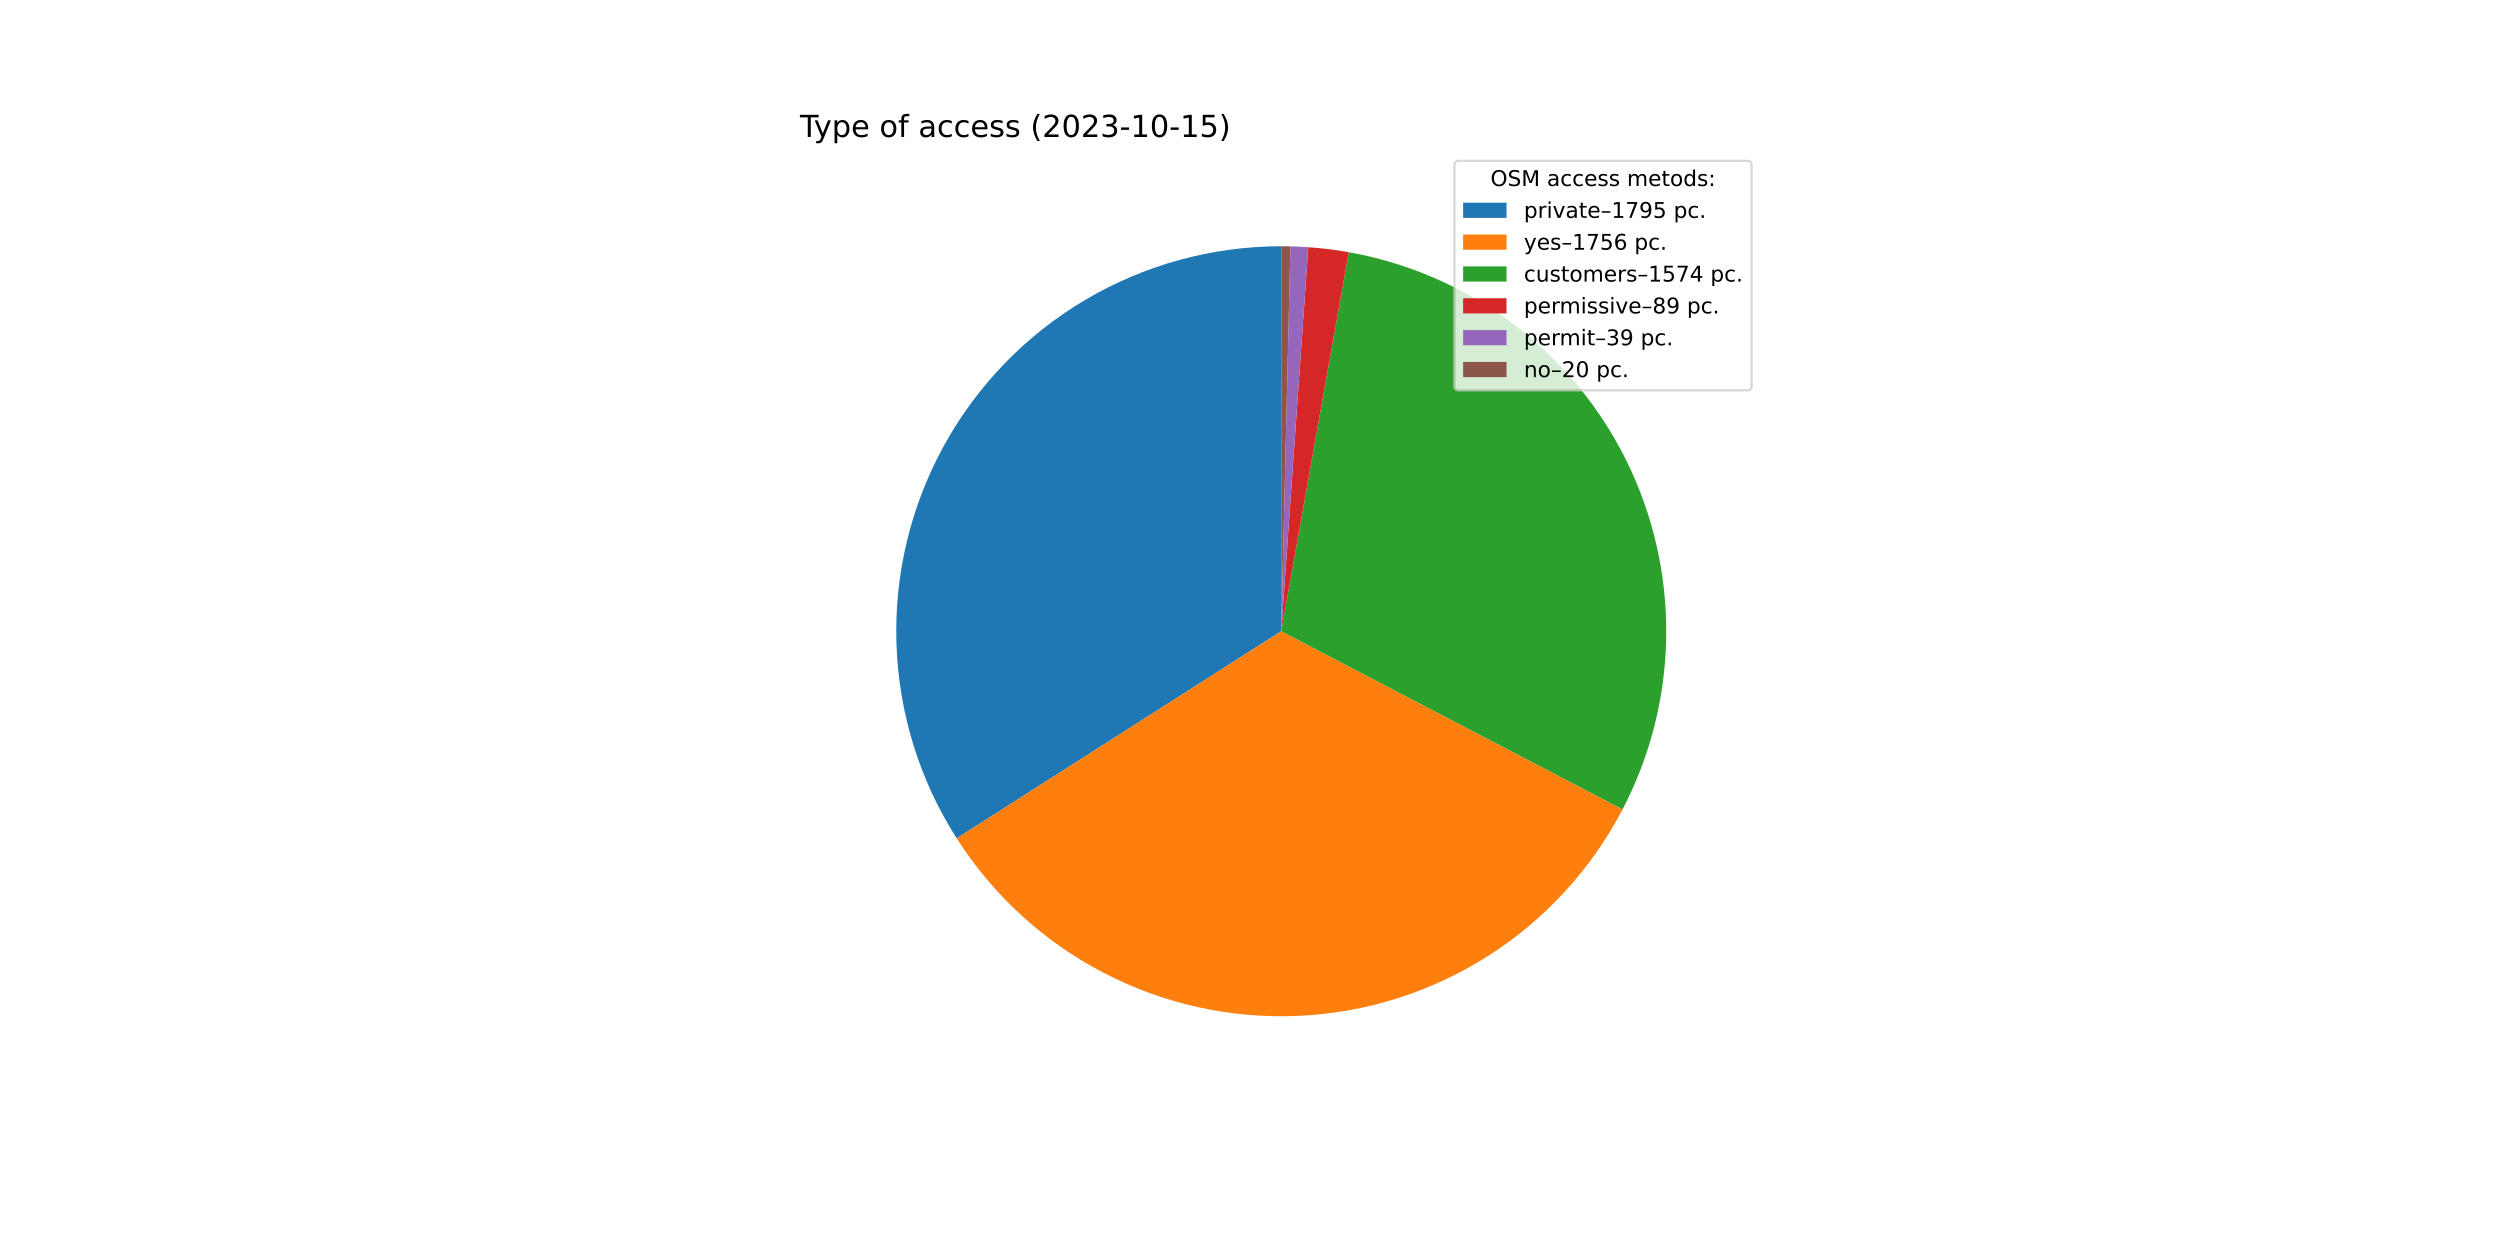
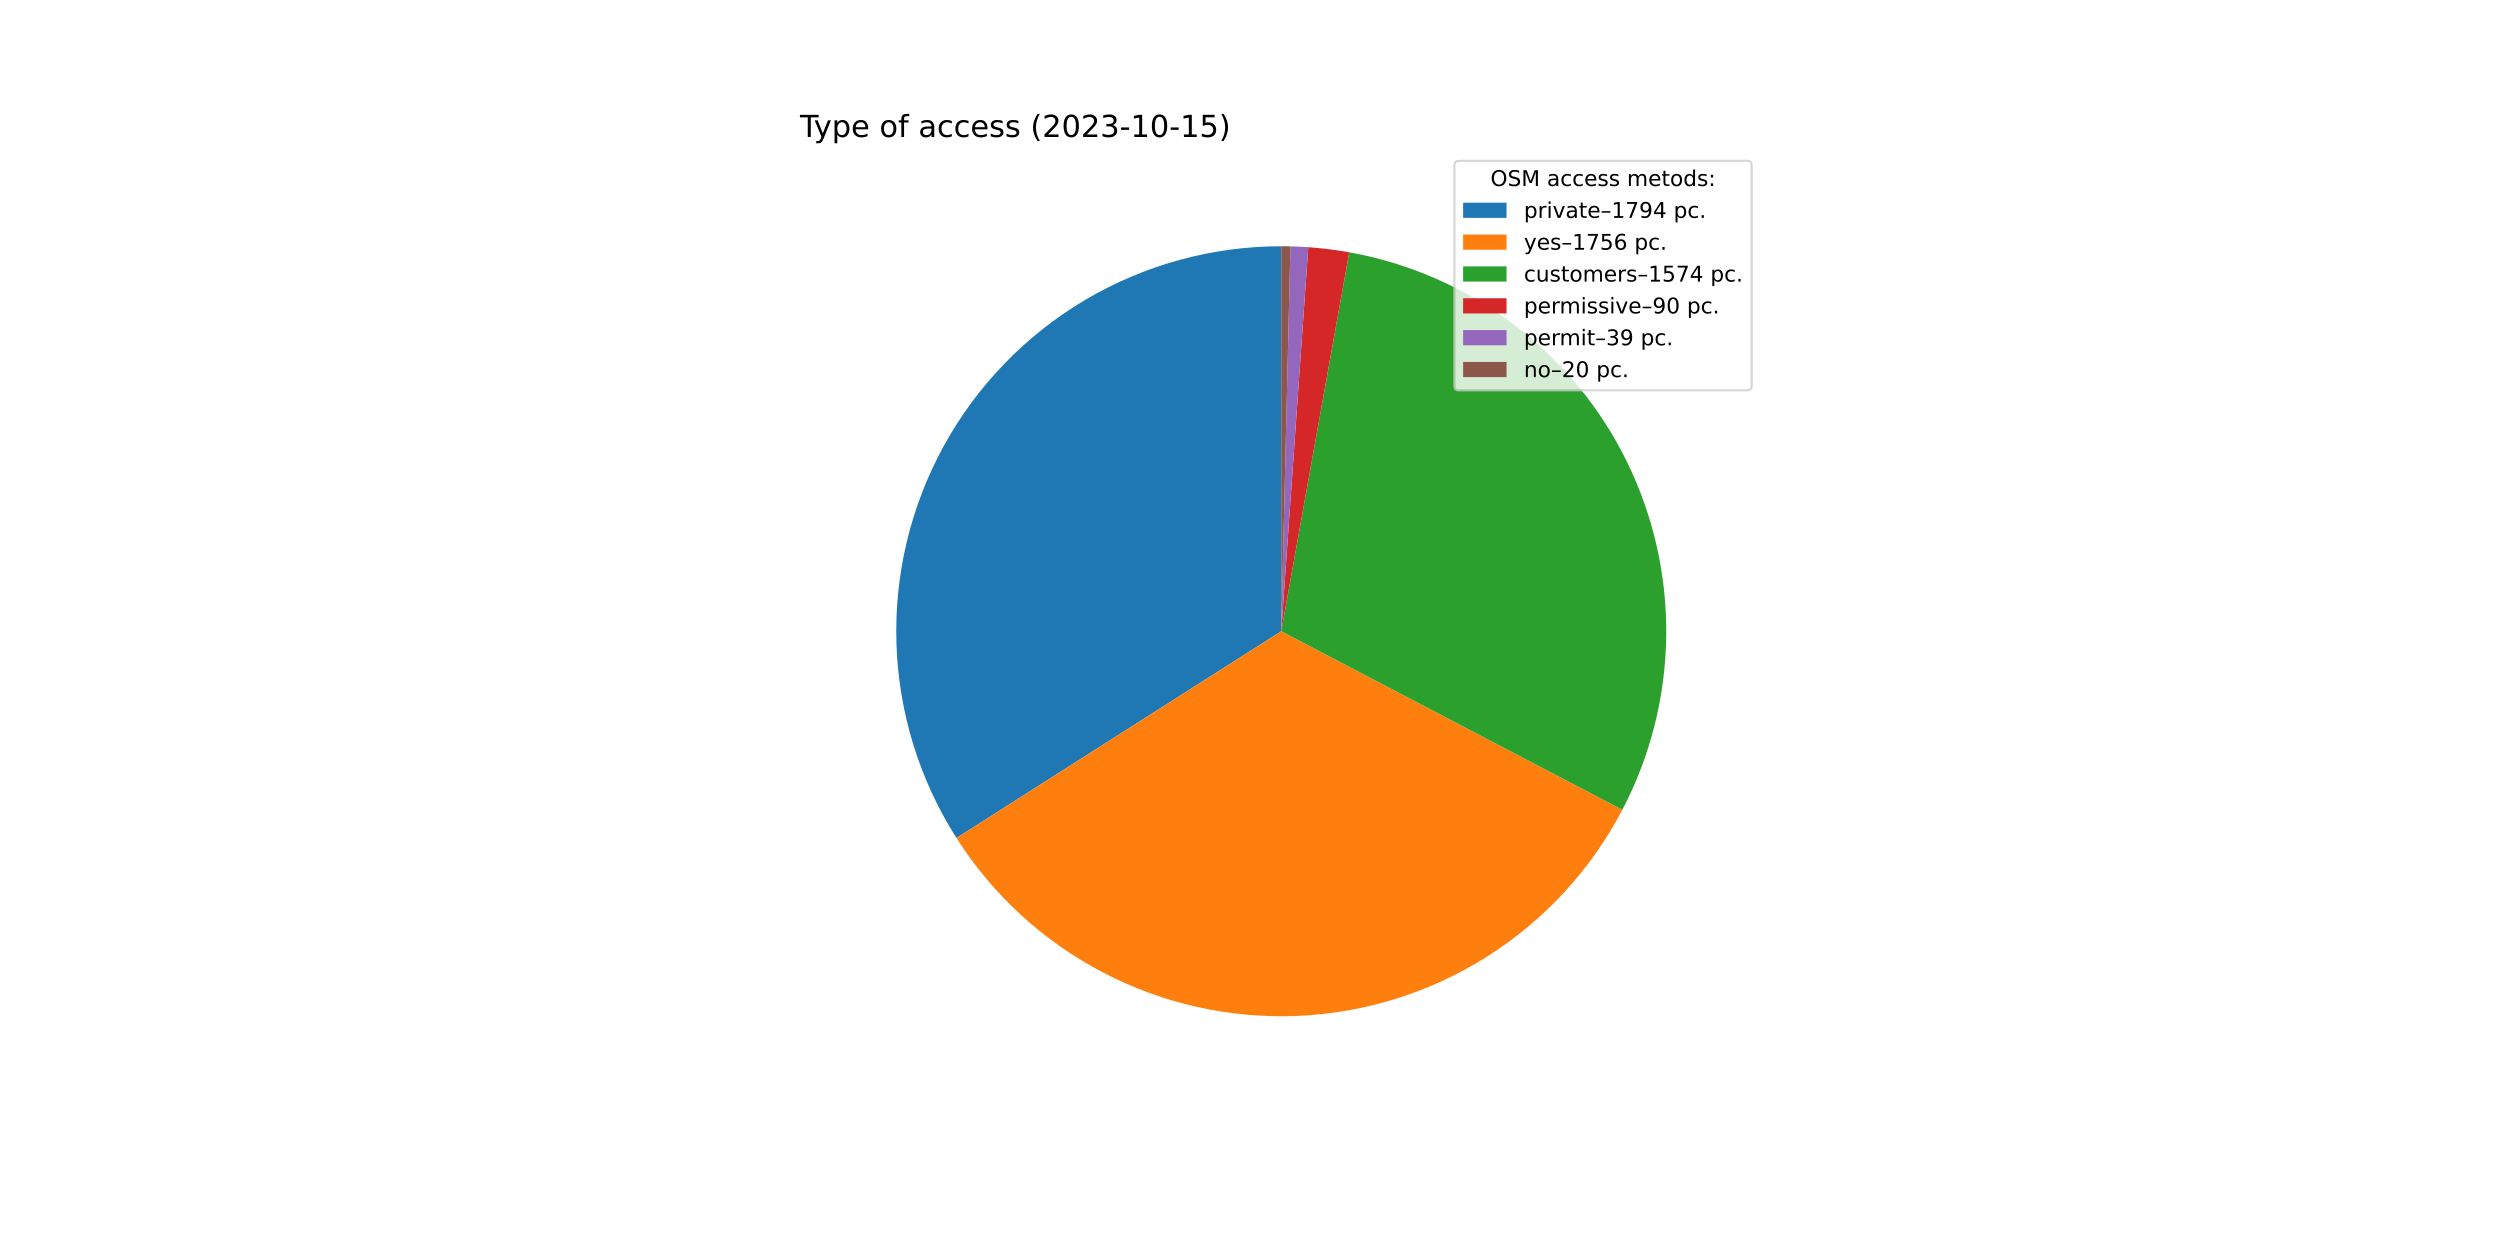
<svg xmlns="http://www.w3.org/2000/svg" xmlns:xlink="http://www.w3.org/1999/xlink" width="1152pt" height="576pt" viewBox="0 0 1152 576" version="1.1">
  <defs>
    <style type="text/css">*{stroke-linejoin: round; stroke-linecap: butt}</style>
  </defs>
  <g id="figure_1">
    <g id="patch_1">
      <path d="M 0 576  L 1152 576  L 1152 0  L 0 0  z " style="fill: #ffffff" />
    </g>
    <g id="axes_1">
      <g id="patch_2">
-         <path d="M 590.4 113.472  C 558.592 113.472 527.361 122.027 499.993 138.236  C 472.625 154.446 450.113 177.721 434.825 205.615  C 419.538 233.509 412.03 265.007 413.091 296.798  C 414.152 328.589 423.743 359.516 440.857 386.329  L 590.4 290.88  L 590.4 113.472  z " style="fill: #1f77b4" />
+         <path d="M 590.4 113.472  C 558.61 113.472 527.396 122.017 500.038 138.209  C 472.681 154.401 450.172 177.653 434.876 205.522  C 419.581 233.391 412.053 264.866 413.086 296.64  C 414.118 328.413 423.671 359.333 440.743 386.15  L 590.4 290.88  L 590.4 113.472  z " style="fill: #1f77b4" />
      </g>
      <g id="patch_3">
-         <path d="M 440.857 386.329  C 457.594 412.552 480.939 433.917 508.538 448.272  C 536.138 462.627 567.033 469.473 598.113 468.12  C 629.194 466.768 659.378 457.263 685.626 440.565  C 711.874 423.867 733.274 400.554 747.67 372.976  L 590.4 290.88  L 440.857 386.329  z " style="fill: #ff7f0e" />
+         <path d="M 440.743 386.15  C 457.449 412.394 480.768 433.787 508.351 448.174  C 535.933 462.562 566.821 469.445 597.902 468.129  C 628.984 466.814 659.18 457.346 685.447 440.678  C 711.715 424.011 733.143 400.724 747.572 373.164  L 590.4 290.88  L 440.743 386.15  z " style="fill: #ff7f0e" />
      </g>
      <g id="patch_4">
-         <path d="M 747.67 372.976  C 760.56 348.284 767.455 320.899 767.795 293.047  C 768.135 265.194 761.911 237.65 749.628 212.65  C 737.345 187.65 719.346 165.89 697.091 149.139  C 674.837 132.387 648.947 121.11 621.525 116.224  L 590.4 290.88  L 747.67 372.976  z " style="fill: #2ca02c" />
+         <path d="M 747.572 373.164  C 760.491 348.486 767.419 321.11 767.792 293.258  C 768.165 265.406 761.974 237.854 749.721 212.839  C 737.468 187.825 719.495 166.044 697.26 149.266  C 675.026 132.488 649.149 121.18 621.733 116.261  L 590.4 290.88  L 747.572 373.164  z " style="fill: #2ca02c" />
      </g>
      <g id="patch_5">
-         <path d="M 621.525 116.224  C 618.437 115.673 615.336 115.205 612.224 114.819  C 609.112 114.434 605.99 114.131 602.862 113.91  L 590.4 290.88  L 621.525 116.224  z " style="fill: #d62728" />
+         <path d="M 621.733 116.261  C 618.611 115.701 615.476 115.224 612.329 114.832  C 609.182 114.441 606.025 114.133 602.862 113.91  L 590.4 290.88  L 621.733 116.261  z " style="fill: #d62728" />
      </g>
      <g id="patch_6">
        <path d="M 602.862 113.91  C 601.491 113.814 600.12 113.733 598.747 113.668  C 597.374 113.604 596.001 113.555 594.628 113.522  L 590.4 290.88  L 602.862 113.91  z " style="fill: #9467bd" />
      </g>
      <g id="patch_7">
        <path d="M 594.628 113.522  C 593.923 113.506 593.219 113.493 592.514 113.485  C 591.809 113.476 591.105 113.472 590.4 113.472  L 590.4 290.88  L 594.628 113.522  z " style="fill: #8c564b" />
      </g>
      <g id="matplotlib.axis_1" />
      <g id="matplotlib.axis_2" />
      <g id="text_1">
        <g transform="translate(368.64 63.12)scale(0.14 -0.14)">
          <defs>
            <path id="DejaVuSans-54" d="M -19 4666  L 3928 4666  L 3928 4134  L 2272 4134  L 2272 0  L 1638 0  L 1638 4134  L -19 4134  L -19 4666  z " transform="scale(0.015625)" />
            <path id="DejaVuSans-79" d="M 2059 -325  Q 1816 -950 1584 -1140  Q 1353 -1331 966 -1331  L 506 -1331  L 506 -850  L 844 -850  Q 1081 -850 1212 -737  Q 1344 -625 1503 -206  L 1606 56  L 191 3500  L 800 3500  L 1894 763  L 2988 3500  L 3597 3500  L 2059 -325  z " transform="scale(0.015625)" />
            <path id="DejaVuSans-70" d="M 1159 525  L 1159 -1331  L 581 -1331  L 581 3500  L 1159 3500  L 1159 2969  Q 1341 3281 1617 3432  Q 1894 3584 2278 3584  Q 2916 3584 3314 3078  Q 3713 2572 3713 1747  Q 3713 922 3314 415  Q 2916 -91 2278 -91  Q 1894 -91 1617 61  Q 1341 213 1159 525  z M 3116 1747  Q 3116 2381 2855 2742  Q 2594 3103 2138 3103  Q 1681 3103 1420 2742  Q 1159 2381 1159 1747  Q 1159 1113 1420 752  Q 1681 391 2138 391  Q 2594 391 2855 752  Q 3116 1113 3116 1747  z " transform="scale(0.015625)" />
            <path id="DejaVuSans-65" d="M 3597 1894  L 3597 1613  L 953 1613  Q 991 1019 1311 708  Q 1631 397 2203 397  Q 2534 397 2845 478  Q 3156 559 3463 722  L 3463 178  Q 3153 47 2828 -22  Q 2503 -91 2169 -91  Q 1331 -91 842 396  Q 353 884 353 1716  Q 353 2575 817 3079  Q 1281 3584 2069 3584  Q 2775 3584 3186 3129  Q 3597 2675 3597 1894  z M 3022 2063  Q 3016 2534 2758 2815  Q 2500 3097 2075 3097  Q 1594 3097 1305 2825  Q 1016 2553 972 2059  L 3022 2063  z " transform="scale(0.015625)" />
            <path id="DejaVuSans-20" transform="scale(0.015625)" />
            <path id="DejaVuSans-6f" d="M 1959 3097  Q 1497 3097 1228 2736  Q 959 2375 959 1747  Q 959 1119 1226 758  Q 1494 397 1959 397  Q 2419 397 2687 759  Q 2956 1122 2956 1747  Q 2956 2369 2687 2733  Q 2419 3097 1959 3097  z M 1959 3584  Q 2709 3584 3137 3096  Q 3566 2609 3566 1747  Q 3566 888 3137 398  Q 2709 -91 1959 -91  Q 1206 -91 779 398  Q 353 888 353 1747  Q 353 2609 779 3096  Q 1206 3584 1959 3584  z " transform="scale(0.015625)" />
            <path id="DejaVuSans-66" d="M 2375 4863  L 2375 4384  L 1825 4384  Q 1516 4384 1395 4259  Q 1275 4134 1275 3809  L 1275 3500  L 2222 3500  L 2222 3053  L 1275 3053  L 1275 0  L 697 0  L 697 3053  L 147 3053  L 147 3500  L 697 3500  L 697 3744  Q 697 4328 969 4595  Q 1241 4863 1831 4863  L 2375 4863  z " transform="scale(0.015625)" />
            <path id="DejaVuSans-61" d="M 2194 1759  Q 1497 1759 1228 1600  Q 959 1441 959 1056  Q 959 750 1161 570  Q 1363 391 1709 391  Q 2188 391 2477 730  Q 2766 1069 2766 1631  L 2766 1759  L 2194 1759  z M 3341 1997  L 3341 0  L 2766 0  L 2766 531  Q 2569 213 2275 61  Q 1981 -91 1556 -91  Q 1019 -91 701 211  Q 384 513 384 1019  Q 384 1609 779 1909  Q 1175 2209 1959 2209  L 2766 2209  L 2766 2266  Q 2766 2663 2505 2880  Q 2244 3097 1772 3097  Q 1472 3097 1187 3025  Q 903 2953 641 2809  L 641 3341  Q 956 3463 1253 3523  Q 1550 3584 1831 3584  Q 2591 3584 2966 3190  Q 3341 2797 3341 1997  z " transform="scale(0.015625)" />
            <path id="DejaVuSans-63" d="M 3122 3366  L 3122 2828  Q 2878 2963 2633 3030  Q 2388 3097 2138 3097  Q 1578 3097 1268 2742  Q 959 2388 959 1747  Q 959 1106 1268 751  Q 1578 397 2138 397  Q 2388 397 2633 464  Q 2878 531 3122 666  L 3122 134  Q 2881 22 2623 -34  Q 2366 -91 2075 -91  Q 1284 -91 818 406  Q 353 903 353 1747  Q 353 2603 823 3093  Q 1294 3584 2113 3584  Q 2378 3584 2631 3529  Q 2884 3475 3122 3366  z " transform="scale(0.015625)" />
            <path id="DejaVuSans-73" d="M 2834 3397  L 2834 2853  Q 2591 2978 2328 3040  Q 2066 3103 1784 3103  Q 1356 3103 1142 2972  Q 928 2841 928 2578  Q 928 2378 1081 2264  Q 1234 2150 1697 2047  L 1894 2003  Q 2506 1872 2764 1633  Q 3022 1394 3022 966  Q 3022 478 2636 193  Q 2250 -91 1575 -91  Q 1294 -91 989 -36  Q 684 19 347 128  L 347 722  Q 666 556 975 473  Q 1284 391 1588 391  Q 1994 391 2212 530  Q 2431 669 2431 922  Q 2431 1156 2273 1281  Q 2116 1406 1581 1522  L 1381 1569  Q 847 1681 609 1914  Q 372 2147 372 2553  Q 372 3047 722 3315  Q 1072 3584 1716 3584  Q 2034 3584 2315 3537  Q 2597 3491 2834 3397  z " transform="scale(0.015625)" />
            <path id="DejaVuSans-28" d="M 1984 4856  Q 1566 4138 1362 3434  Q 1159 2731 1159 2009  Q 1159 1288 1364 580  Q 1569 -128 1984 -844  L 1484 -844  Q 1016 -109 783 600  Q 550 1309 550 2009  Q 550 2706 781 3412  Q 1013 4119 1484 4856  L 1984 4856  z " transform="scale(0.015625)" />
            <path id="DejaVuSans-32" d="M 1228 531  L 3431 531  L 3431 0  L 469 0  L 469 531  Q 828 903 1448 1529  Q 2069 2156 2228 2338  Q 2531 2678 2651 2914  Q 2772 3150 2772 3378  Q 2772 3750 2511 3984  Q 2250 4219 1831 4219  Q 1534 4219 1204 4116  Q 875 4013 500 3803  L 500 4441  Q 881 4594 1212 4672  Q 1544 4750 1819 4750  Q 2544 4750 2975 4387  Q 3406 4025 3406 3419  Q 3406 3131 3298 2873  Q 3191 2616 2906 2266  Q 2828 2175 2409 1742  Q 1991 1309 1228 531  z " transform="scale(0.015625)" />
            <path id="DejaVuSans-30" d="M 2034 4250  Q 1547 4250 1301 3770  Q 1056 3291 1056 2328  Q 1056 1369 1301 889  Q 1547 409 2034 409  Q 2525 409 2770 889  Q 3016 1369 3016 2328  Q 3016 3291 2770 3770  Q 2525 4250 2034 4250  z M 2034 4750  Q 2819 4750 3233 4129  Q 3647 3509 3647 2328  Q 3647 1150 3233 529  Q 2819 -91 2034 -91  Q 1250 -91 836 529  Q 422 1150 422 2328  Q 422 3509 836 4129  Q 1250 4750 2034 4750  z " transform="scale(0.015625)" />
            <path id="DejaVuSans-33" d="M 2597 2516  Q 3050 2419 3304 2112  Q 3559 1806 3559 1356  Q 3559 666 3084 287  Q 2609 -91 1734 -91  Q 1441 -91 1130 -33  Q 819 25 488 141  L 488 750  Q 750 597 1062 519  Q 1375 441 1716 441  Q 2309 441 2620 675  Q 2931 909 2931 1356  Q 2931 1769 2642 2001  Q 2353 2234 1838 2234  L 1294 2234  L 1294 2753  L 1863 2753  Q 2328 2753 2575 2939  Q 2822 3125 2822 3475  Q 2822 3834 2567 4026  Q 2313 4219 1838 4219  Q 1578 4219 1281 4162  Q 984 4106 628 3988  L 628 4550  Q 988 4650 1302 4700  Q 1616 4750 1894 4750  Q 2613 4750 3031 4423  Q 3450 4097 3450 3541  Q 3450 3153 3228 2886  Q 3006 2619 2597 2516  z " transform="scale(0.015625)" />
            <path id="DejaVuSans-2d" d="M 313 2009  L 1997 2009  L 1997 1497  L 313 1497  L 313 2009  z " transform="scale(0.015625)" />
            <path id="DejaVuSans-31" d="M 794 531  L 1825 531  L 1825 4091  L 703 3866  L 703 4441  L 1819 4666  L 2450 4666  L 2450 531  L 3481 531  L 3481 0  L 794 0  L 794 531  z " transform="scale(0.015625)" />
            <path id="DejaVuSans-35" d="M 691 4666  L 3169 4666  L 3169 4134  L 1269 4134  L 1269 2991  Q 1406 3038 1543 3061  Q 1681 3084 1819 3084  Q 2600 3084 3056 2656  Q 3513 2228 3513 1497  Q 3513 744 3044 326  Q 2575 -91 1722 -91  Q 1428 -91 1123 -41  Q 819 9 494 109  L 494 744  Q 775 591 1075 516  Q 1375 441 1709 441  Q 2250 441 2565 725  Q 2881 1009 2881 1497  Q 2881 1984 2565 2268  Q 2250 2553 1709 2553  Q 1456 2553 1204 2497  Q 953 2441 691 2322  L 691 4666  z " transform="scale(0.015625)" />
            <path id="DejaVuSans-29" d="M 513 4856  L 1013 4856  Q 1481 4119 1714 3412  Q 1947 2706 1947 2009  Q 1947 1309 1714 600  Q 1481 -109 1013 -844  L 513 -844  Q 928 -128 1133 580  Q 1338 1288 1338 2009  Q 1338 2731 1133 3434  Q 928 4138 513 4856  z " transform="scale(0.015625)" />
          </defs>
          <use xlink:href="#DejaVuSans-54" />
          <use xlink:href="#DejaVuSans-79" x="45.459" />
          <use xlink:href="#DejaVuSans-70" x="104.639" />
          <use xlink:href="#DejaVuSans-65" x="168.115" />
          <use xlink:href="#DejaVuSans-20" x="229.639" />
          <use xlink:href="#DejaVuSans-6f" x="261.426" />
          <use xlink:href="#DejaVuSans-66" x="322.607" />
          <use xlink:href="#DejaVuSans-20" x="357.812" />
          <use xlink:href="#DejaVuSans-61" x="389.6" />
          <use xlink:href="#DejaVuSans-63" x="450.879" />
          <use xlink:href="#DejaVuSans-63" x="505.859" />
          <use xlink:href="#DejaVuSans-65" x="560.84" />
          <use xlink:href="#DejaVuSans-73" x="622.363" />
          <use xlink:href="#DejaVuSans-73" x="674.463" />
          <use xlink:href="#DejaVuSans-20" x="726.562" />
          <use xlink:href="#DejaVuSans-28" x="758.35" />
          <use xlink:href="#DejaVuSans-32" x="797.363" />
          <use xlink:href="#DejaVuSans-30" x="860.986" />
          <use xlink:href="#DejaVuSans-32" x="924.609" />
          <use xlink:href="#DejaVuSans-33" x="988.232" />
          <use xlink:href="#DejaVuSans-2d" x="1051.855" />
          <use xlink:href="#DejaVuSans-31" x="1087.939" />
          <use xlink:href="#DejaVuSans-30" x="1151.562" />
          <use xlink:href="#DejaVuSans-2d" x="1215.186" />
          <use xlink:href="#DejaVuSans-31" x="1251.27" />
          <use xlink:href="#DejaVuSans-35" x="1314.893" />
          <use xlink:href="#DejaVuSans-29" x="1378.516" />
        </g>
      </g>
      <g id="legend_1">
        <g id="patch_8">
          <path d="M 672.208 179.867  L 805.16 179.867  Q 807.16 179.867 807.16 177.867  L 807.16 76.12  Q 807.16 74.12 805.16 74.12  L 672.208 74.12  Q 670.208 74.12 670.208 76.12  L 670.208 177.867  Q 670.208 179.867 672.208 179.867  z " style="fill: #ffffff; opacity: 0.8; stroke: #cccccc; stroke-linejoin: miter" />
        </g>
        <g id="text_2">
          <g transform="translate(686.8038 85.71844)scale(0.1 -0.1)">
            <defs>
              <path id="DejaVuSans-4f" d="M 2522 4238  Q 1834 4238 1429 3725  Q 1025 3213 1025 2328  Q 1025 1447 1429 934  Q 1834 422 2522 422  Q 3209 422 3611 934  Q 4013 1447 4013 2328  Q 4013 3213 3611 3725  Q 3209 4238 2522 4238  z M 2522 4750  Q 3503 4750 4090 4092  Q 4678 3434 4678 2328  Q 4678 1225 4090 567  Q 3503 -91 2522 -91  Q 1538 -91 948 565  Q 359 1222 359 2328  Q 359 3434 948 4092  Q 1538 4750 2522 4750  z " transform="scale(0.015625)" />
              <path id="DejaVuSans-53" d="M 3425 4513  L 3425 3897  Q 3066 4069 2747 4153  Q 2428 4238 2131 4238  Q 1616 4238 1336 4038  Q 1056 3838 1056 3469  Q 1056 3159 1242 3001  Q 1428 2844 1947 2747  L 2328 2669  Q 3034 2534 3370 2195  Q 3706 1856 3706 1288  Q 3706 609 3251 259  Q 2797 -91 1919 -91  Q 1588 -91 1214 -16  Q 841 59 441 206  L 441 856  Q 825 641 1194 531  Q 1563 422 1919 422  Q 2459 422 2753 634  Q 3047 847 3047 1241  Q 3047 1584 2836 1778  Q 2625 1972 2144 2069  L 1759 2144  Q 1053 2284 737 2584  Q 422 2884 422 3419  Q 422 4038 858 4394  Q 1294 4750 2059 4750  Q 2388 4750 2728 4690  Q 3069 4631 3425 4513  z " transform="scale(0.015625)" />
              <path id="DejaVuSans-4d" d="M 628 4666  L 1569 4666  L 2759 1491  L 3956 4666  L 4897 4666  L 4897 0  L 4281 0  L 4281 4097  L 3078 897  L 2444 897  L 1241 4097  L 1241 0  L 628 0  L 628 4666  z " transform="scale(0.015625)" />
              <path id="DejaVuSans-6d" d="M 3328 2828  Q 3544 3216 3844 3400  Q 4144 3584 4550 3584  Q 5097 3584 5394 3201  Q 5691 2819 5691 2113  L 5691 0  L 5113 0  L 5113 2094  Q 5113 2597 4934 2840  Q 4756 3084 4391 3084  Q 3944 3084 3684 2787  Q 3425 2491 3425 1978  L 3425 0  L 2847 0  L 2847 2094  Q 2847 2600 2669 2842  Q 2491 3084 2119 3084  Q 1678 3084 1418 2786  Q 1159 2488 1159 1978  L 1159 0  L 581 0  L 581 3500  L 1159 3500  L 1159 2956  Q 1356 3278 1631 3431  Q 1906 3584 2284 3584  Q 2666 3584 2933 3390  Q 3200 3197 3328 2828  z " transform="scale(0.015625)" />
              <path id="DejaVuSans-74" d="M 1172 4494  L 1172 3500  L 2356 3500  L 2356 3053  L 1172 3053  L 1172 1153  Q 1172 725 1289 603  Q 1406 481 1766 481  L 2356 481  L 2356 0  L 1766 0  Q 1100 0 847 248  Q 594 497 594 1153  L 594 3053  L 172 3053  L 172 3500  L 594 3500  L 594 4494  L 1172 4494  z " transform="scale(0.015625)" />
              <path id="DejaVuSans-64" d="M 2906 2969  L 2906 4863  L 3481 4863  L 3481 0  L 2906 0  L 2906 525  Q 2725 213 2448 61  Q 2172 -91 1784 -91  Q 1150 -91 751 415  Q 353 922 353 1747  Q 353 2572 751 3078  Q 1150 3584 1784 3584  Q 2172 3584 2448 3432  Q 2725 3281 2906 2969  z M 947 1747  Q 947 1113 1208 752  Q 1469 391 1925 391  Q 2381 391 2643 752  Q 2906 1113 2906 1747  Q 2906 2381 2643 2742  Q 2381 3103 1925 3103  Q 1469 3103 1208 2742  Q 947 2381 947 1747  z " transform="scale(0.015625)" />
              <path id="DejaVuSans-3a" d="M 750 794  L 1409 794  L 1409 0  L 750 0  L 750 794  z M 750 3309  L 1409 3309  L 1409 2516  L 750 2516  L 750 3309  z " transform="scale(0.015625)" />
            </defs>
            <use xlink:href="#DejaVuSans-4f" />
            <use xlink:href="#DejaVuSans-53" x="78.711" />
            <use xlink:href="#DejaVuSans-4d" x="142.188" />
            <use xlink:href="#DejaVuSans-20" x="228.467" />
            <use xlink:href="#DejaVuSans-61" x="260.254" />
            <use xlink:href="#DejaVuSans-63" x="321.533" />
            <use xlink:href="#DejaVuSans-63" x="376.514" />
            <use xlink:href="#DejaVuSans-65" x="431.494" />
            <use xlink:href="#DejaVuSans-73" x="493.018" />
            <use xlink:href="#DejaVuSans-73" x="545.117" />
            <use xlink:href="#DejaVuSans-20" x="597.217" />
            <use xlink:href="#DejaVuSans-6d" x="629.004" />
            <use xlink:href="#DejaVuSans-65" x="726.416" />
            <use xlink:href="#DejaVuSans-74" x="787.939" />
            <use xlink:href="#DejaVuSans-6f" x="827.148" />
            <use xlink:href="#DejaVuSans-64" x="888.33" />
            <use xlink:href="#DejaVuSans-73" x="951.807" />
            <use xlink:href="#DejaVuSans-3a" x="1003.906" />
          </g>
        </g>
        <g id="patch_9">
          <path d="M 674.208 100.397  L 694.208 100.397  L 694.208 93.397  L 674.208 93.397  z " style="fill: #1f77b4" />
        </g>
        <g id="text_3">
          <g transform="translate(702.2084 100.3966)scale(0.1 -0.1)">
            <defs>
              <path id="DejaVuSans-72" d="M 2631 2963  Q 2534 3019 2420 3045  Q 2306 3072 2169 3072  Q 1681 3072 1420 2755  Q 1159 2438 1159 1844  L 1159 0  L 581 0  L 581 3500  L 1159 3500  L 1159 2956  Q 1341 3275 1631 3429  Q 1922 3584 2338 3584  Q 2397 3584 2469 3576  Q 2541 3569 2628 3553  L 2631 2963  z " transform="scale(0.015625)" />
              <path id="DejaVuSans-69" d="M 603 3500  L 1178 3500  L 1178 0  L 603 0  L 603 3500  z M 603 4863  L 1178 4863  L 1178 4134  L 603 4134  L 603 4863  z " transform="scale(0.015625)" />
              <path id="DejaVuSans-76" d="M 191 3500  L 800 3500  L 1894 563  L 2988 3500  L 3597 3500  L 2284 0  L 1503 0  L 191 3500  z " transform="scale(0.015625)" />
              <path id="DejaVuSans-2013" d="M 313 1978  L 2888 1978  L 2888 1528  L 313 1528  L 313 1978  z " transform="scale(0.015625)" />
              <path id="DejaVuSans-37" d="M 525 4666  L 3525 4666  L 3525 4397  L 1831 0  L 1172 0  L 2766 4134  L 525 4134  L 525 4666  z " transform="scale(0.015625)" />
              <path id="DejaVuSans-39" d="M 703 97  L 703 672  Q 941 559 1184 500  Q 1428 441 1663 441  Q 2288 441 2617 861  Q 2947 1281 2994 2138  Q 2813 1869 2534 1725  Q 2256 1581 1919 1581  Q 1219 1581 811 2004  Q 403 2428 403 3163  Q 403 3881 828 4315  Q 1253 4750 1959 4750  Q 2769 4750 3195 4129  Q 3622 3509 3622 2328  Q 3622 1225 3098 567  Q 2575 -91 1691 -91  Q 1453 -91 1209 -44  Q 966 3 703 97  z M 1959 2075  Q 2384 2075 2632 2365  Q 2881 2656 2881 3163  Q 2881 3666 2632 3958  Q 2384 4250 1959 4250  Q 1534 4250 1286 3958  Q 1038 3666 1038 3163  Q 1038 2656 1286 2365  Q 1534 2075 1959 2075  z " transform="scale(0.015625)" />
+               <path id="DejaVuSans-34" d="M 2419 4116  L 825 1625  L 2419 1625  L 2419 4116  z M 2253 4666  L 3047 4666  L 3047 1625  L 3713 1625  L 3713 1100  L 3047 1100  L 3047 0  L 2419 0  L 2419 1100  L 313 1100  L 313 1709  L 2253 4666  z " transform="scale(0.015625)" />
              <path id="DejaVuSans-2e" d="M 684 794  L 1344 794  L 1344 0  L 684 0  L 684 794  z " transform="scale(0.015625)" />
            </defs>
            <use xlink:href="#DejaVuSans-70" />
            <use xlink:href="#DejaVuSans-72" x="63.477" />
            <use xlink:href="#DejaVuSans-69" x="104.59" />
            <use xlink:href="#DejaVuSans-76" x="132.373" />
            <use xlink:href="#DejaVuSans-61" x="191.553" />
            <use xlink:href="#DejaVuSans-74" x="252.832" />
            <use xlink:href="#DejaVuSans-65" x="292.041" />
            <use xlink:href="#DejaVuSans-2013" x="353.564" />
            <use xlink:href="#DejaVuSans-31" x="403.564" />
            <use xlink:href="#DejaVuSans-37" x="467.188" />
            <use xlink:href="#DejaVuSans-39" x="530.811" />
-             <use xlink:href="#DejaVuSans-35" x="594.434" />
+             <use xlink:href="#DejaVuSans-34" x="594.434" />
            <use xlink:href="#DejaVuSans-20" x="658.057" />
            <use xlink:href="#DejaVuSans-70" x="689.844" />
            <use xlink:href="#DejaVuSans-63" x="753.32" />
            <use xlink:href="#DejaVuSans-2e" x="808.301" />
          </g>
        </g>
        <g id="patch_10">
          <path d="M 674.208 115.075  L 694.208 115.075  L 694.208 108.075  L 674.208 108.075  z " style="fill: #ff7f0e" />
        </g>
        <g id="text_4">
          <g transform="translate(702.2084 115.0747)scale(0.1 -0.1)">
            <defs>
              <path id="DejaVuSans-36" d="M 2113 2584  Q 1688 2584 1439 2293  Q 1191 2003 1191 1497  Q 1191 994 1439 701  Q 1688 409 2113 409  Q 2538 409 2786 701  Q 3034 994 3034 1497  Q 3034 2003 2786 2293  Q 2538 2584 2113 2584  z M 3366 4563  L 3366 3988  Q 3128 4100 2886 4159  Q 2644 4219 2406 4219  Q 1781 4219 1451 3797  Q 1122 3375 1075 2522  Q 1259 2794 1537 2939  Q 1816 3084 2150 3084  Q 2853 3084 3261 2657  Q 3669 2231 3669 1497  Q 3669 778 3244 343  Q 2819 -91 2113 -91  Q 1303 -91 875 529  Q 447 1150 447 2328  Q 447 3434 972 4092  Q 1497 4750 2381 4750  Q 2619 4750 2861 4703  Q 3103 4656 3366 4563  z " transform="scale(0.015625)" />
            </defs>
            <use xlink:href="#DejaVuSans-79" />
            <use xlink:href="#DejaVuSans-65" x="59.18" />
            <use xlink:href="#DejaVuSans-73" x="120.703" />
            <use xlink:href="#DejaVuSans-2013" x="172.803" />
            <use xlink:href="#DejaVuSans-31" x="222.803" />
            <use xlink:href="#DejaVuSans-37" x="286.426" />
            <use xlink:href="#DejaVuSans-35" x="350.049" />
            <use xlink:href="#DejaVuSans-36" x="413.672" />
            <use xlink:href="#DejaVuSans-20" x="477.295" />
            <use xlink:href="#DejaVuSans-70" x="509.082" />
            <use xlink:href="#DejaVuSans-63" x="572.559" />
            <use xlink:href="#DejaVuSans-2e" x="627.539" />
          </g>
        </g>
        <g id="patch_11">
          <path d="M 674.208 129.753  L 694.208 129.753  L 694.208 122.753  L 674.208 122.753  z " style="fill: #2ca02c" />
        </g>
        <g id="text_5">
          <g transform="translate(702.2084 129.7528)scale(0.1 -0.1)">
            <defs>
              <path id="DejaVuSans-75" d="M 544 1381  L 544 3500  L 1119 3500  L 1119 1403  Q 1119 906 1312 657  Q 1506 409 1894 409  Q 2359 409 2629 706  Q 2900 1003 2900 1516  L 2900 3500  L 3475 3500  L 3475 0  L 2900 0  L 2900 538  Q 2691 219 2414 64  Q 2138 -91 1772 -91  Q 1169 -91 856 284  Q 544 659 544 1381  z M 1991 3584  L 1991 3584  z " transform="scale(0.015625)" />
-               <path id="DejaVuSans-34" d="M 2419 4116  L 825 1625  L 2419 1625  L 2419 4116  z M 2253 4666  L 3047 4666  L 3047 1625  L 3713 1625  L 3713 1100  L 3047 1100  L 3047 0  L 2419 0  L 2419 1100  L 313 1100  L 313 1709  L 2253 4666  z " transform="scale(0.015625)" />
            </defs>
            <use xlink:href="#DejaVuSans-63" />
            <use xlink:href="#DejaVuSans-75" x="54.98" />
            <use xlink:href="#DejaVuSans-73" x="118.359" />
            <use xlink:href="#DejaVuSans-74" x="170.459" />
            <use xlink:href="#DejaVuSans-6f" x="209.668" />
            <use xlink:href="#DejaVuSans-6d" x="270.85" />
            <use xlink:href="#DejaVuSans-65" x="368.262" />
            <use xlink:href="#DejaVuSans-72" x="429.785" />
            <use xlink:href="#DejaVuSans-73" x="470.898" />
            <use xlink:href="#DejaVuSans-2013" x="522.998" />
            <use xlink:href="#DejaVuSans-31" x="572.998" />
            <use xlink:href="#DejaVuSans-35" x="636.621" />
            <use xlink:href="#DejaVuSans-37" x="700.244" />
            <use xlink:href="#DejaVuSans-34" x="763.867" />
            <use xlink:href="#DejaVuSans-20" x="827.49" />
            <use xlink:href="#DejaVuSans-70" x="859.277" />
            <use xlink:href="#DejaVuSans-63" x="922.754" />
            <use xlink:href="#DejaVuSans-2e" x="977.734" />
          </g>
        </g>
        <g id="patch_12">
          <path d="M 674.208 144.431  L 694.208 144.431  L 694.208 137.431  L 674.208 137.431  z " style="fill: #d62728" />
        </g>
        <g id="text_6">
          <g transform="translate(702.2084 144.4309)scale(0.1 -0.1)">
-             <defs>
-               <path id="DejaVuSans-38" d="M 2034 2216  Q 1584 2216 1326 1975  Q 1069 1734 1069 1313  Q 1069 891 1326 650  Q 1584 409 2034 409  Q 2484 409 2743 651  Q 3003 894 3003 1313  Q 3003 1734 2745 1975  Q 2488 2216 2034 2216  z M 1403 2484  Q 997 2584 770 2862  Q 544 3141 544 3541  Q 544 4100 942 4425  Q 1341 4750 2034 4750  Q 2731 4750 3128 4425  Q 3525 4100 3525 3541  Q 3525 3141 3298 2862  Q 3072 2584 2669 2484  Q 3125 2378 3379 2068  Q 3634 1759 3634 1313  Q 3634 634 3220 271  Q 2806 -91 2034 -91  Q 1263 -91 848 271  Q 434 634 434 1313  Q 434 1759 690 2068  Q 947 2378 1403 2484  z M 1172 3481  Q 1172 3119 1398 2916  Q 1625 2713 2034 2713  Q 2441 2713 2670 2916  Q 2900 3119 2900 3481  Q 2900 3844 2670 4047  Q 2441 4250 2034 4250  Q 1625 4250 1398 4047  Q 1172 3844 1172 3481  z " transform="scale(0.015625)" />
-             </defs>
            <use xlink:href="#DejaVuSans-70" />
            <use xlink:href="#DejaVuSans-65" x="63.477" />
            <use xlink:href="#DejaVuSans-72" x="125" />
            <use xlink:href="#DejaVuSans-6d" x="164.363" />
            <use xlink:href="#DejaVuSans-69" x="261.775" />
            <use xlink:href="#DejaVuSans-73" x="289.559" />
            <use xlink:href="#DejaVuSans-73" x="341.658" />
            <use xlink:href="#DejaVuSans-69" x="393.758" />
            <use xlink:href="#DejaVuSans-76" x="421.541" />
            <use xlink:href="#DejaVuSans-65" x="480.721" />
            <use xlink:href="#DejaVuSans-2013" x="542.244" />
-             <use xlink:href="#DejaVuSans-38" x="592.244" />
-             <use xlink:href="#DejaVuSans-39" x="655.867" />
+             <use xlink:href="#DejaVuSans-39" x="592.244" />
+             <use xlink:href="#DejaVuSans-30" x="655.867" />
            <use xlink:href="#DejaVuSans-20" x="719.49" />
            <use xlink:href="#DejaVuSans-70" x="751.277" />
            <use xlink:href="#DejaVuSans-63" x="814.754" />
            <use xlink:href="#DejaVuSans-2e" x="869.734" />
          </g>
        </g>
        <g id="patch_13">
          <path d="M 674.208 159.109  L 694.208 159.109  L 694.208 152.109  L 674.208 152.109  z " style="fill: #9467bd" />
        </g>
        <g id="text_7">
          <g transform="translate(702.2084 159.1091)scale(0.1 -0.1)">
            <use xlink:href="#DejaVuSans-70" />
            <use xlink:href="#DejaVuSans-65" x="63.477" />
            <use xlink:href="#DejaVuSans-72" x="125" />
            <use xlink:href="#DejaVuSans-6d" x="164.363" />
            <use xlink:href="#DejaVuSans-69" x="261.775" />
            <use xlink:href="#DejaVuSans-74" x="289.559" />
            <use xlink:href="#DejaVuSans-2013" x="328.768" />
            <use xlink:href="#DejaVuSans-33" x="378.768" />
            <use xlink:href="#DejaVuSans-39" x="442.391" />
            <use xlink:href="#DejaVuSans-20" x="506.014" />
            <use xlink:href="#DejaVuSans-70" x="537.801" />
            <use xlink:href="#DejaVuSans-63" x="601.277" />
            <use xlink:href="#DejaVuSans-2e" x="656.258" />
          </g>
        </g>
        <g id="patch_14">
          <path d="M 674.208 173.787  L 694.208 173.787  L 694.208 166.787  L 674.208 166.787  z " style="fill: #8c564b" />
        </g>
        <g id="text_8">
          <g transform="translate(702.2084 173.7872)scale(0.1 -0.1)">
            <defs>
              <path id="DejaVuSans-6e" d="M 3513 2113  L 3513 0  L 2938 0  L 2938 2094  Q 2938 2591 2744 2837  Q 2550 3084 2163 3084  Q 1697 3084 1428 2787  Q 1159 2491 1159 1978  L 1159 0  L 581 0  L 581 3500  L 1159 3500  L 1159 2956  Q 1366 3272 1645 3428  Q 1925 3584 2291 3584  Q 2894 3584 3203 3211  Q 3513 2838 3513 2113  z " transform="scale(0.015625)" />
            </defs>
            <use xlink:href="#DejaVuSans-6e" />
            <use xlink:href="#DejaVuSans-6f" x="63.379" />
            <use xlink:href="#DejaVuSans-2013" x="124.561" />
            <use xlink:href="#DejaVuSans-32" x="174.561" />
            <use xlink:href="#DejaVuSans-30" x="238.184" />
            <use xlink:href="#DejaVuSans-20" x="301.807" />
            <use xlink:href="#DejaVuSans-70" x="333.594" />
            <use xlink:href="#DejaVuSans-63" x="397.07" />
            <use xlink:href="#DejaVuSans-2e" x="452.051" />
          </g>
        </g>
      </g>
    </g>
  </g>
</svg>
